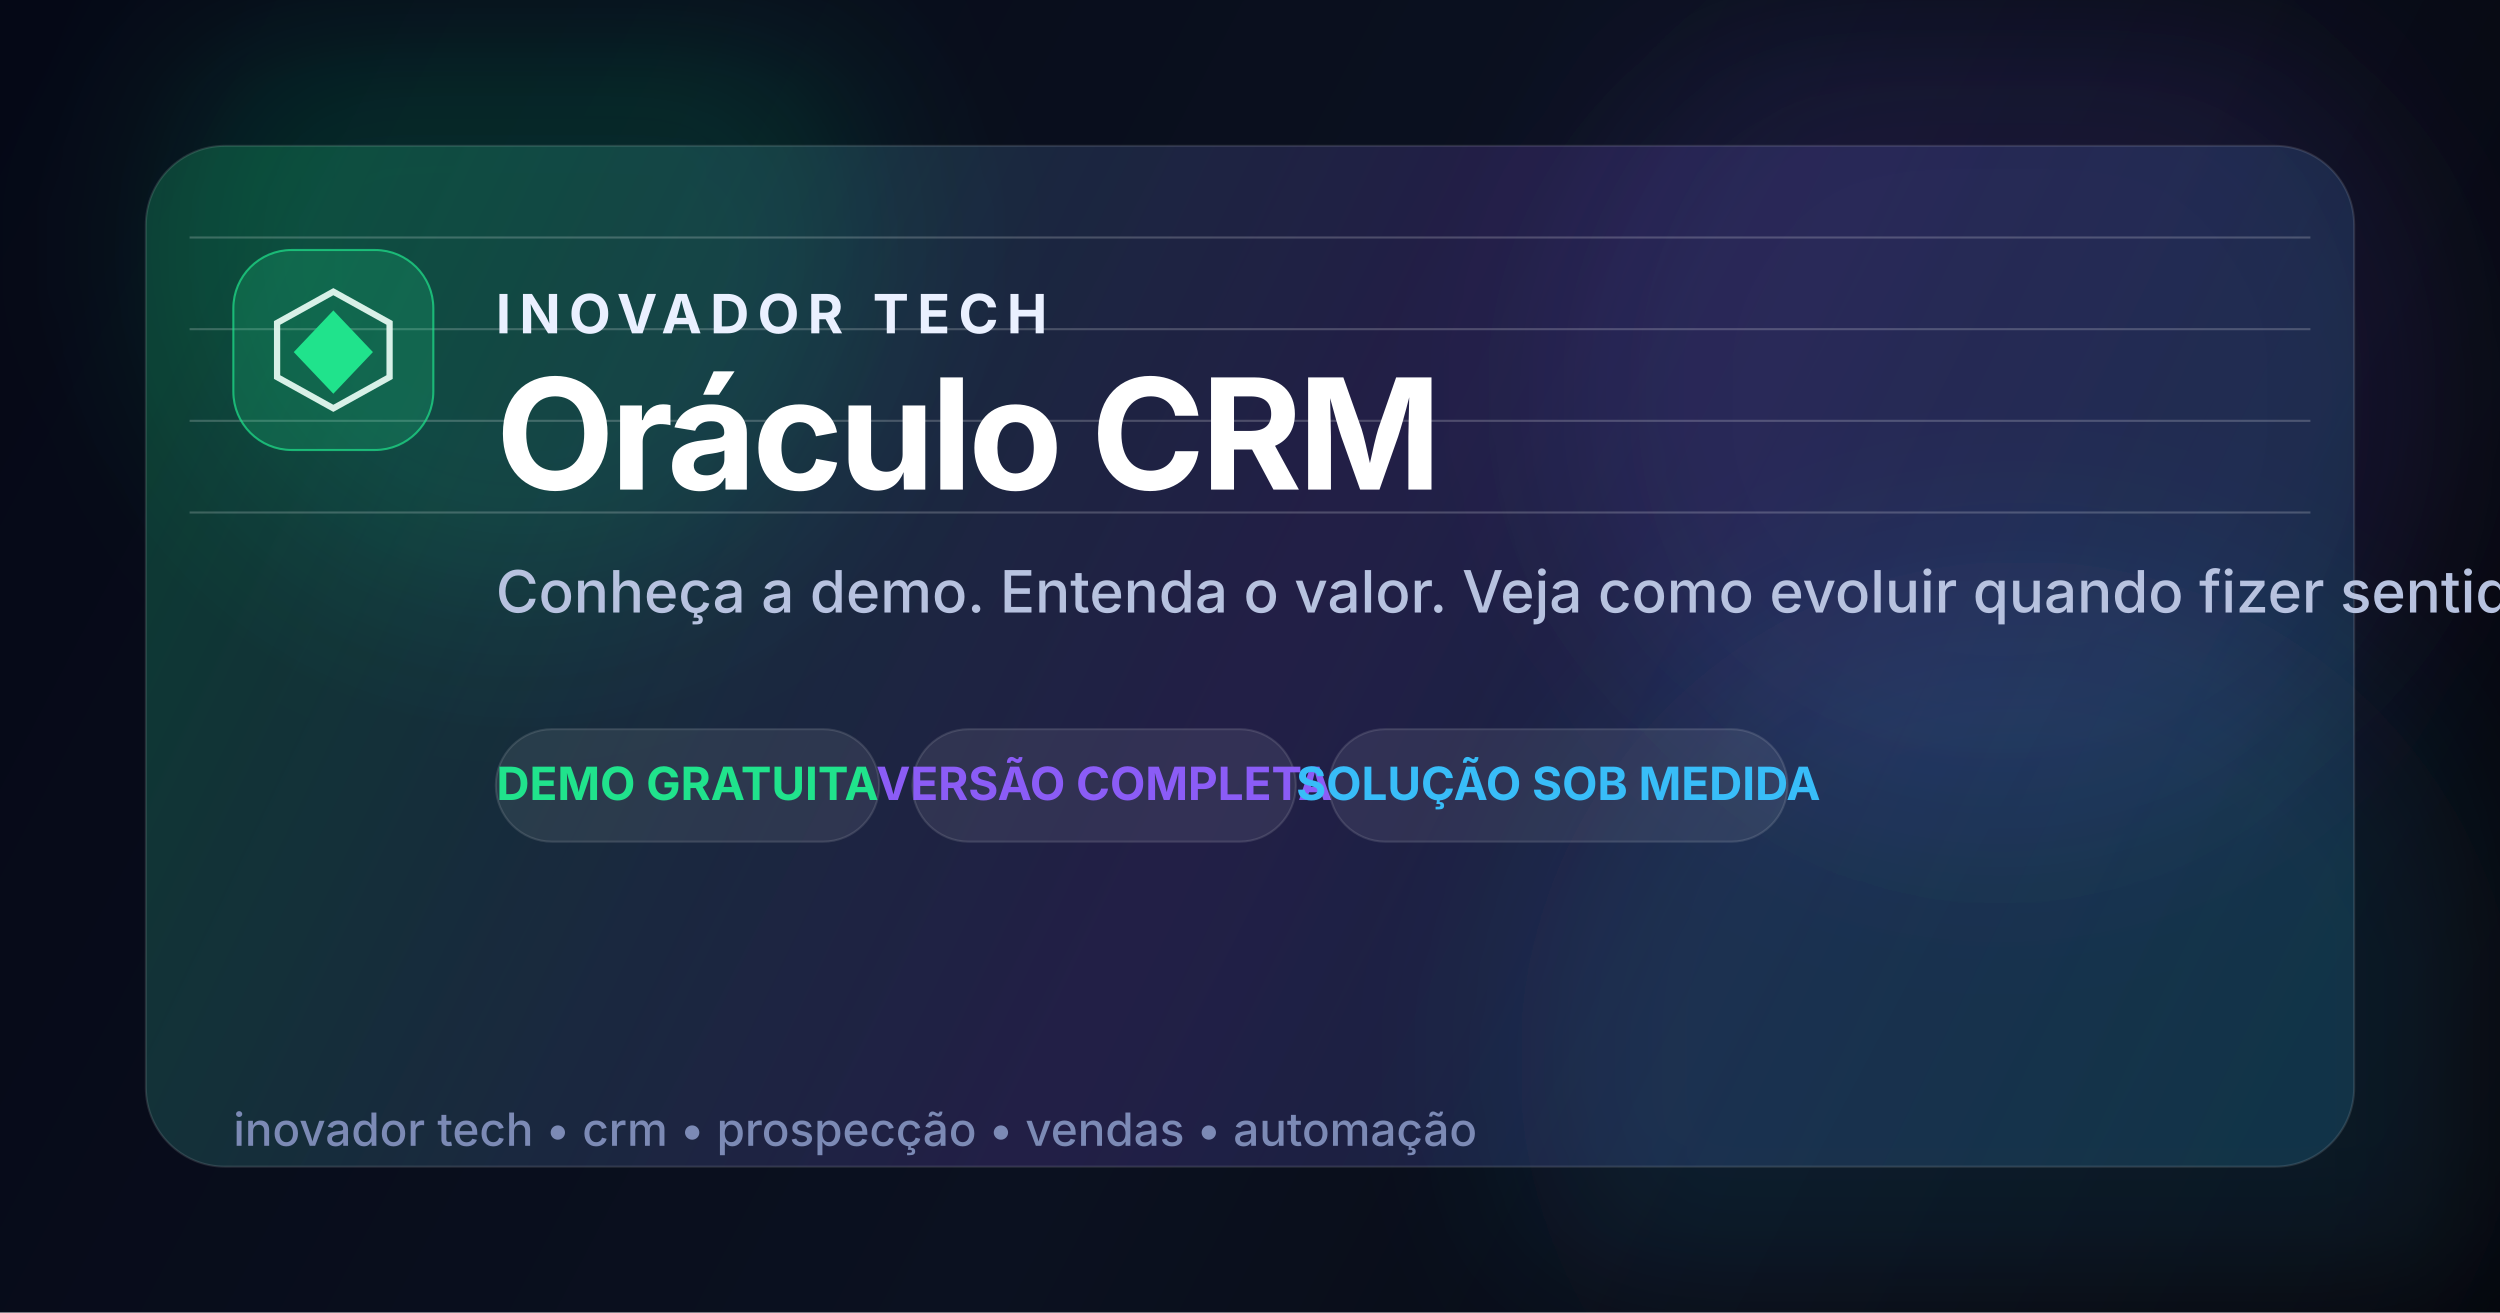
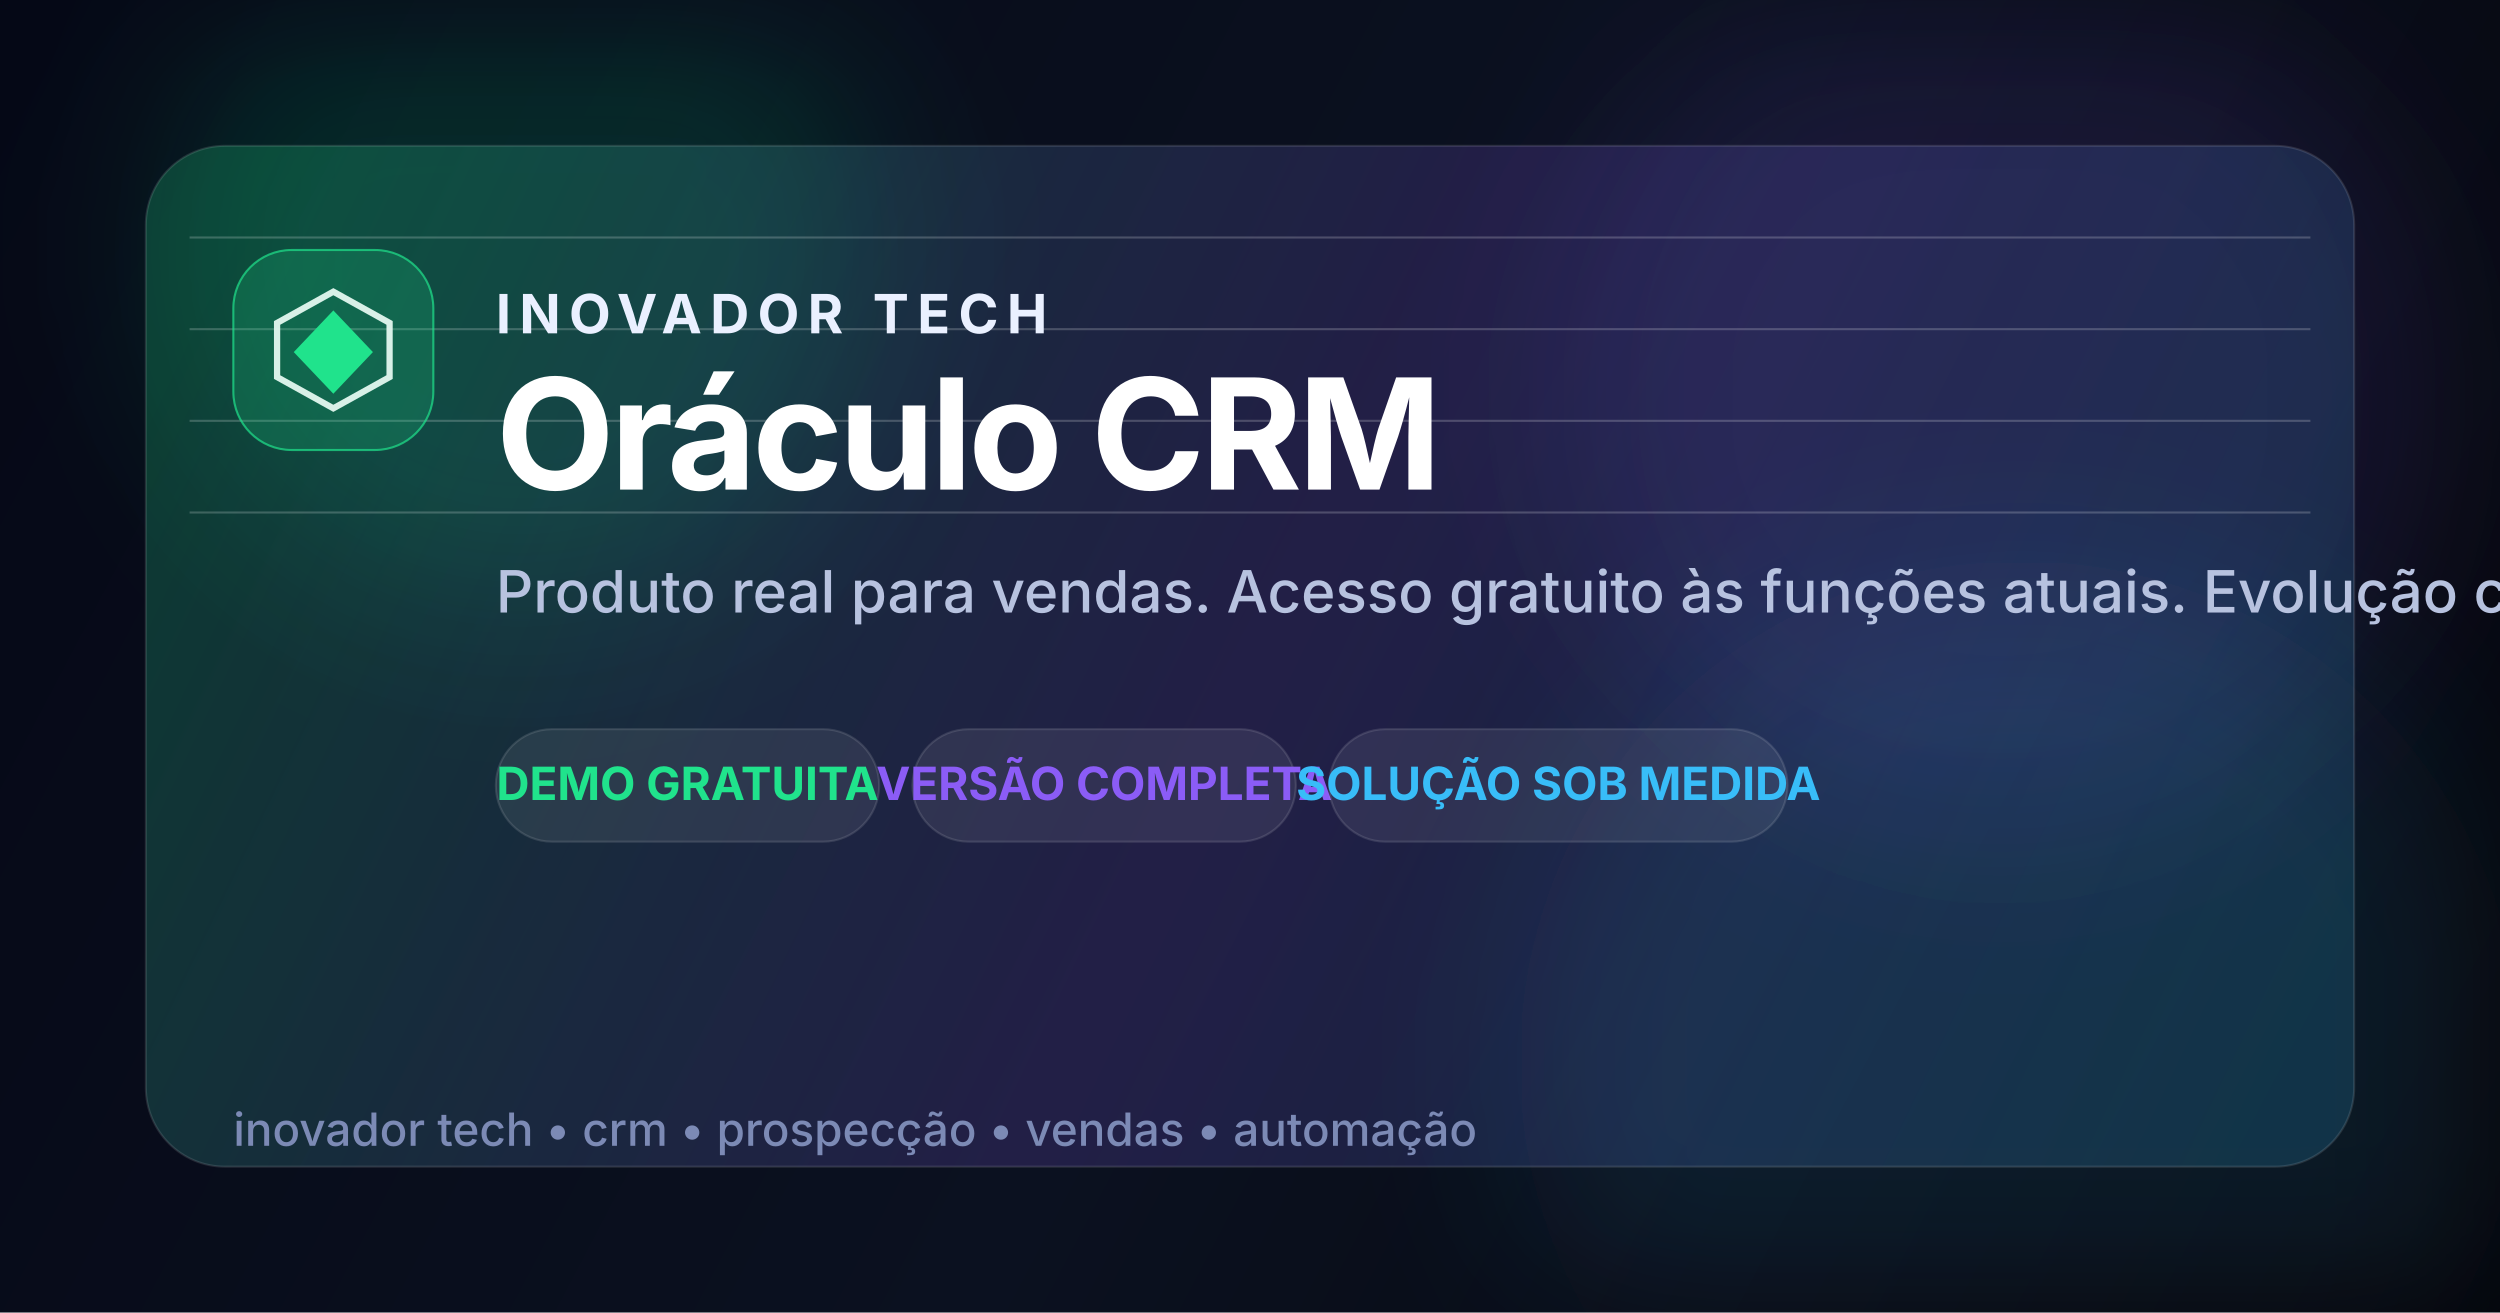
<svg xmlns="http://www.w3.org/2000/svg" width="1200" height="630" viewBox="0 0 1200 630" fill="none">
  <defs>
    <linearGradient id="g1" x1="0" y1="0" x2="1200" y2="630" gradientUnits="userSpaceOnUse">
      <stop stop-color="#050816" />
      <stop offset="0.52" stop-color="#0B1120" />
      <stop offset="1" stop-color="#05060B" />
    </linearGradient>
    <linearGradient id="g2" x1="123" y1="83" x2="1090" y2="548" gradientUnits="userSpaceOnUse">
      <stop stop-color="#20E38C" stop-opacity="0.22" />
      <stop offset="0.5" stop-color="#8B5CF6" stop-opacity="0.18" />
      <stop offset="1" stop-color="#38BDF8" stop-opacity="0.16" />
    </linearGradient>
    <filter id="blur" x="0" y="0" width="1200" height="630" filterUnits="userSpaceOnUse">
      <feGaussianBlur stdDeviation="42" />
    </filter>
  </defs>
  <rect width="1200" height="630" fill="url(#g1)" />
  <circle cx="250" cy="120" r="170" fill="#20E38C" fill-opacity="0.14" filter="url(#blur)" />
  <circle cx="960" cy="190" r="210" fill="#8B5CF6" fill-opacity="0.12" filter="url(#blur)" />
  <circle cx="970" cy="510" r="240" fill="#38BDF8" fill-opacity="0.10" filter="url(#blur)" />
  <rect x="70" y="70" width="1060" height="490" rx="38" fill="url(#g2)" stroke="rgba(255,255,255,0.12)" />
  <g opacity="0.2">
    <path d="M91 114H1109" stroke="white" stroke-width="1" />
    <path d="M91 158H1109" stroke="white" stroke-width="1" />
    <path d="M91 202H1109" stroke="white" stroke-width="1" />
    <path d="M91 246H1109" stroke="white" stroke-width="1" />
  </g>
  <g transform="translate(112 120)">
    <rect x="0" y="0" width="96" height="96" rx="28" fill="#20E38C" fill-opacity="0.18" stroke="#20E38C" stroke-opacity="0.7" />
    <path d="M29 49L48 29L67 49L48 69L29 49Z" fill="#20E38C" />
    <path d="M48 20L75 35V61L48 76L21 61V35L48 20Z" stroke="#E2F7EE" stroke-width="3" opacity="0.95" />
  </g>
  <text x="238" y="160" fill="#EAF0FF" font-family="Inter, Arial, sans-serif" font-size="26" font-weight="700" letter-spacing="4">INOVADOR TECH</text>
  <text x="238" y="235" fill="#FFFFFF" font-family="Space Grotesk, Inter, Arial, sans-serif" font-size="74" font-weight="700" letter-spacing="-2">Oráculo CRM</text>
-   <text x="238" y="294" fill="#B7C2DF" font-family="Inter, Arial, sans-serif" font-size="28" font-weight="500">Conheça a demo. Entenda o valor. Veja como evoluir quando fizer sentido.</text>
+   <text x="238" y="294" fill="#B7C2DF" font-family="Inter, Arial, sans-serif" font-size="28" font-weight="500">Produto real para vendas. Acesso gratuito às funções atuais. Evolução contínua.</text>
  <g transform="translate(238 350)">
    <rect width="184" height="54" rx="27" fill="rgba(255,255,255,0.08)" stroke="rgba(255,255,255,0.12)" />
    <text x="92" y="34" text-anchor="middle" fill="#20E38C" font-family="Inter, Arial, sans-serif" font-size="22" font-weight="700">DEMO GRATUITA</text>
  </g>
  <g transform="translate(438 350)">
    <rect width="184" height="54" rx="27" fill="rgba(255,255,255,0.08)" stroke="rgba(255,255,255,0.12)" />
    <text x="92" y="34" text-anchor="middle" fill="#8B5CF6" font-family="Inter, Arial, sans-serif" font-size="22" font-weight="700">VERSÃO COMPLETA</text>
  </g>
  <g transform="translate(638 350)">
    <rect width="220" height="54" rx="27" fill="rgba(255,255,255,0.08)" stroke="rgba(255,255,255,0.12)" />
    <text x="110" y="34" text-anchor="middle" fill="#38BDF8" font-family="Inter, Arial, sans-serif" font-size="22" font-weight="700">SOLUÇÃO SOB MEDIDA</text>
  </g>
  <text x="112" y="550" fill="#7C8AB5" font-family="Inter, Arial, sans-serif" font-size="22" font-weight="500">inovador tech • crm • prospecção • vendas • automação</text>
</svg>
